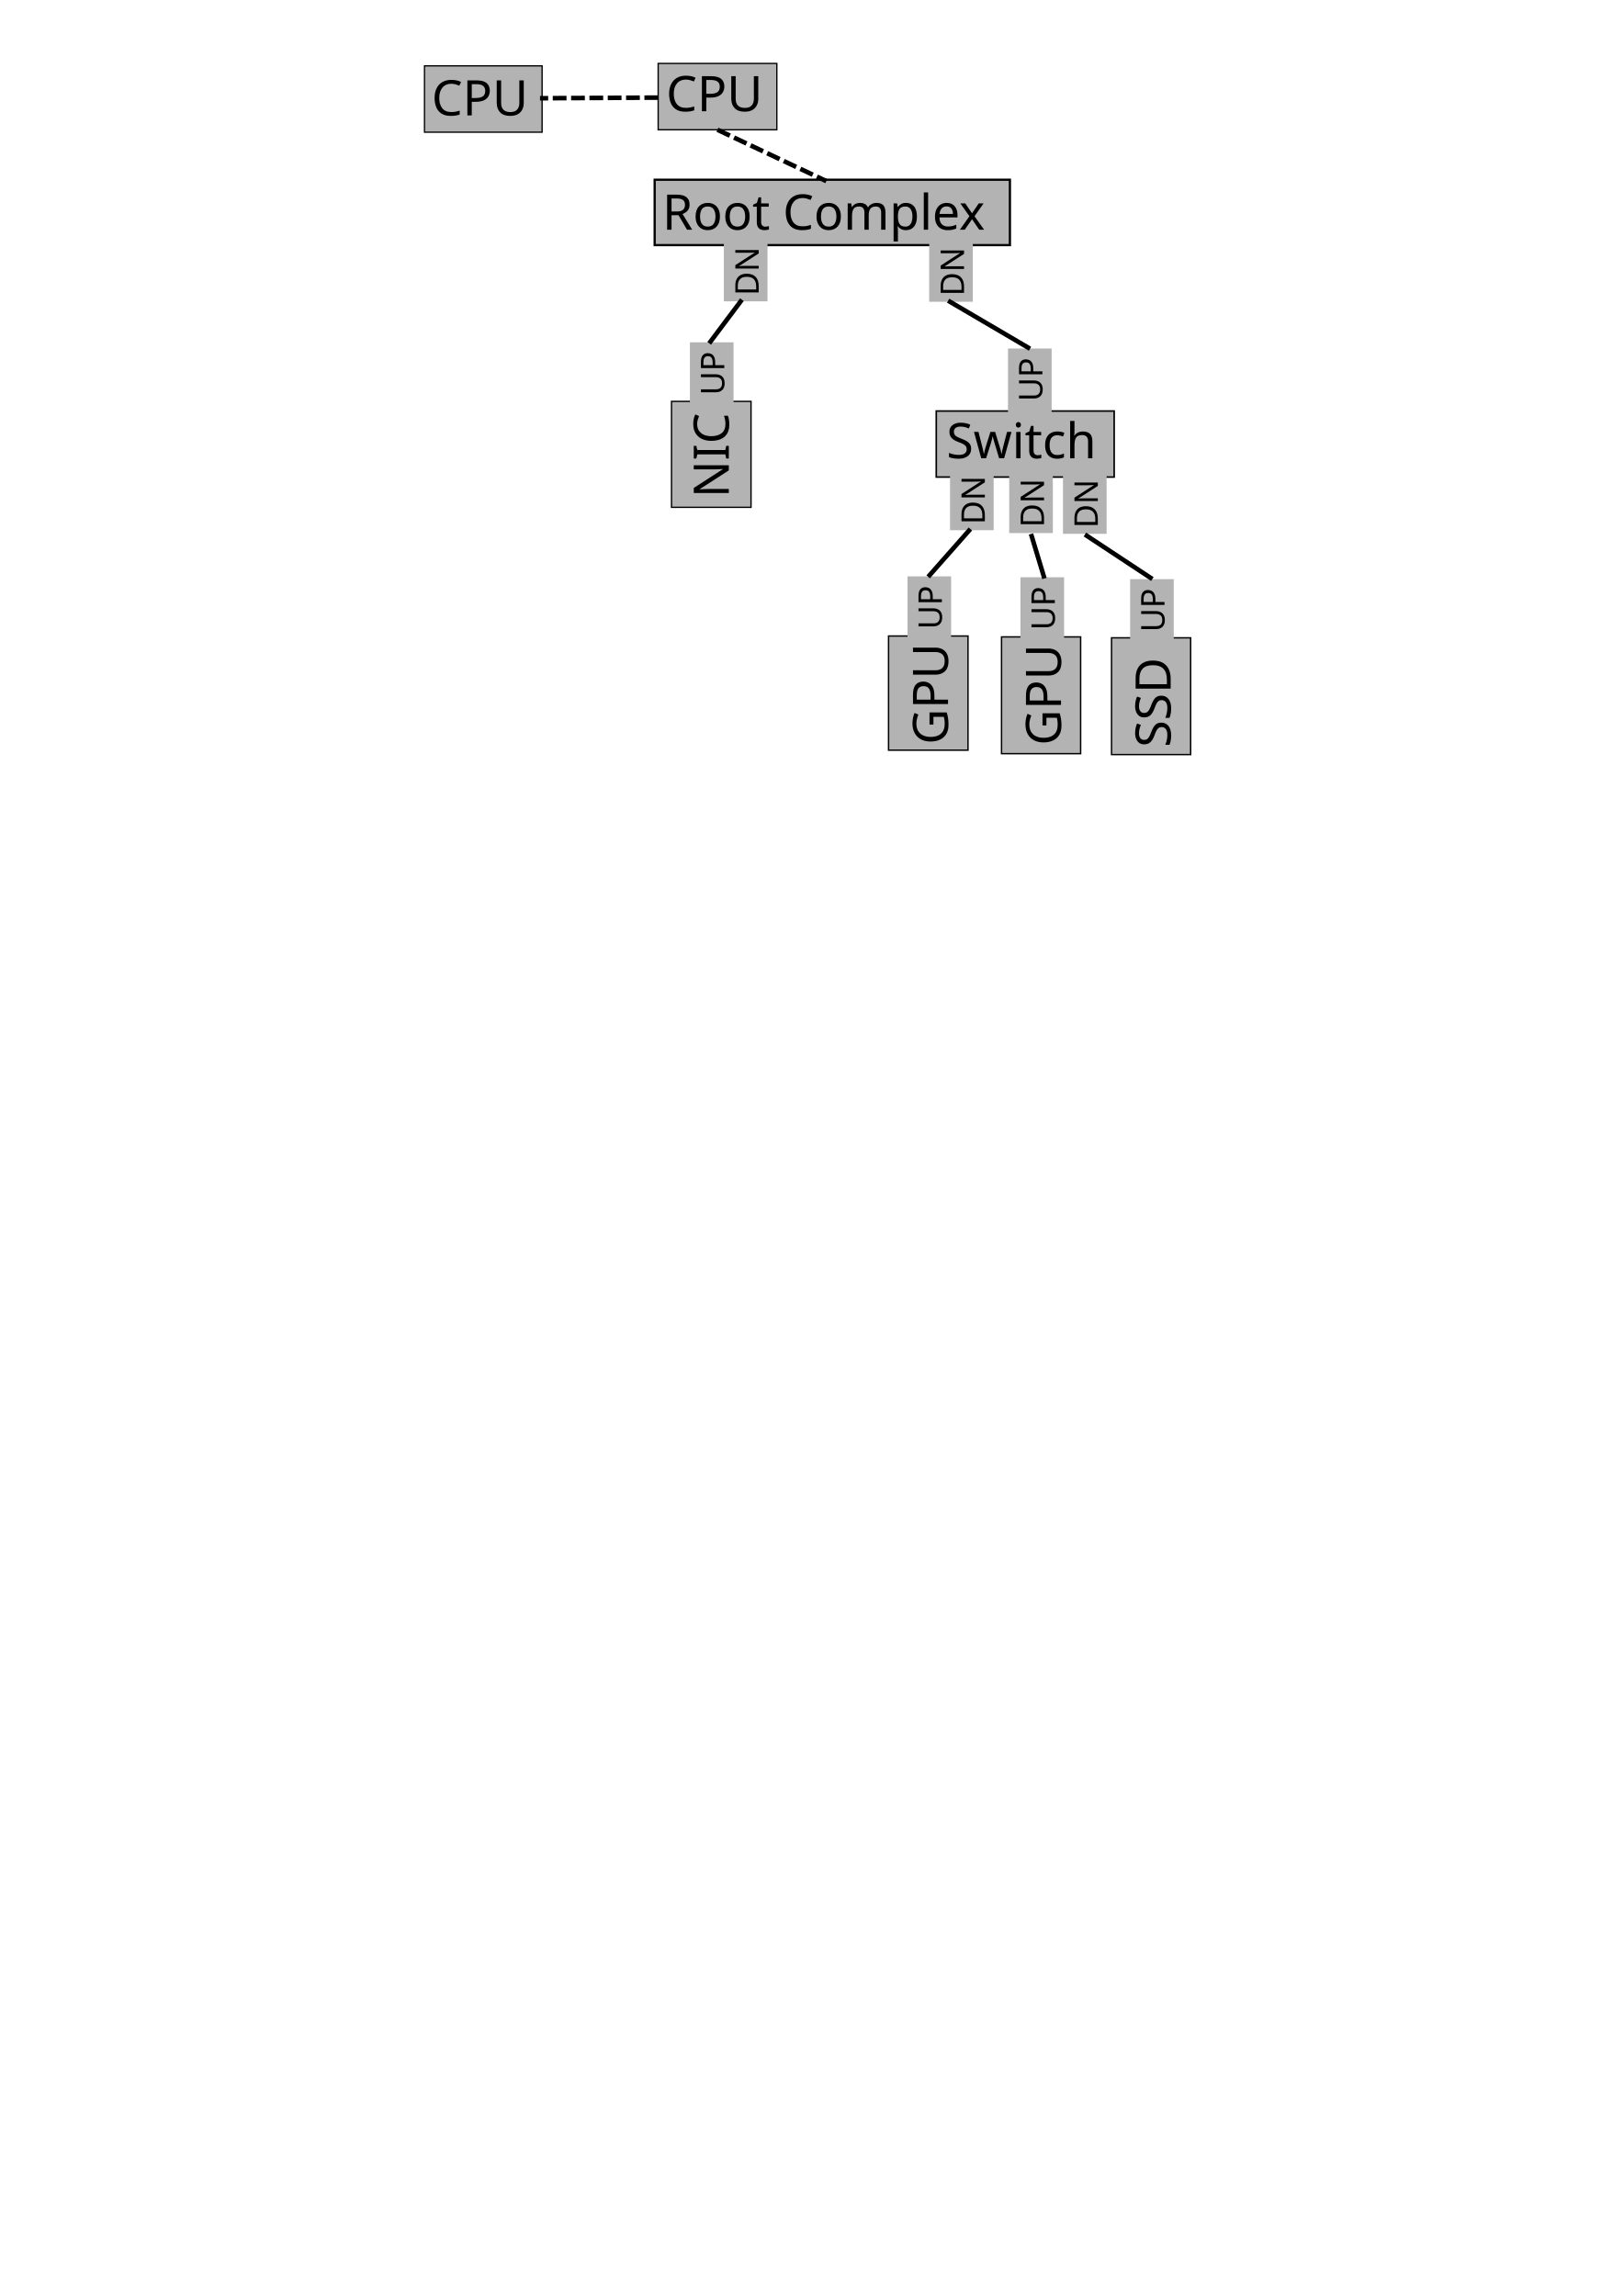
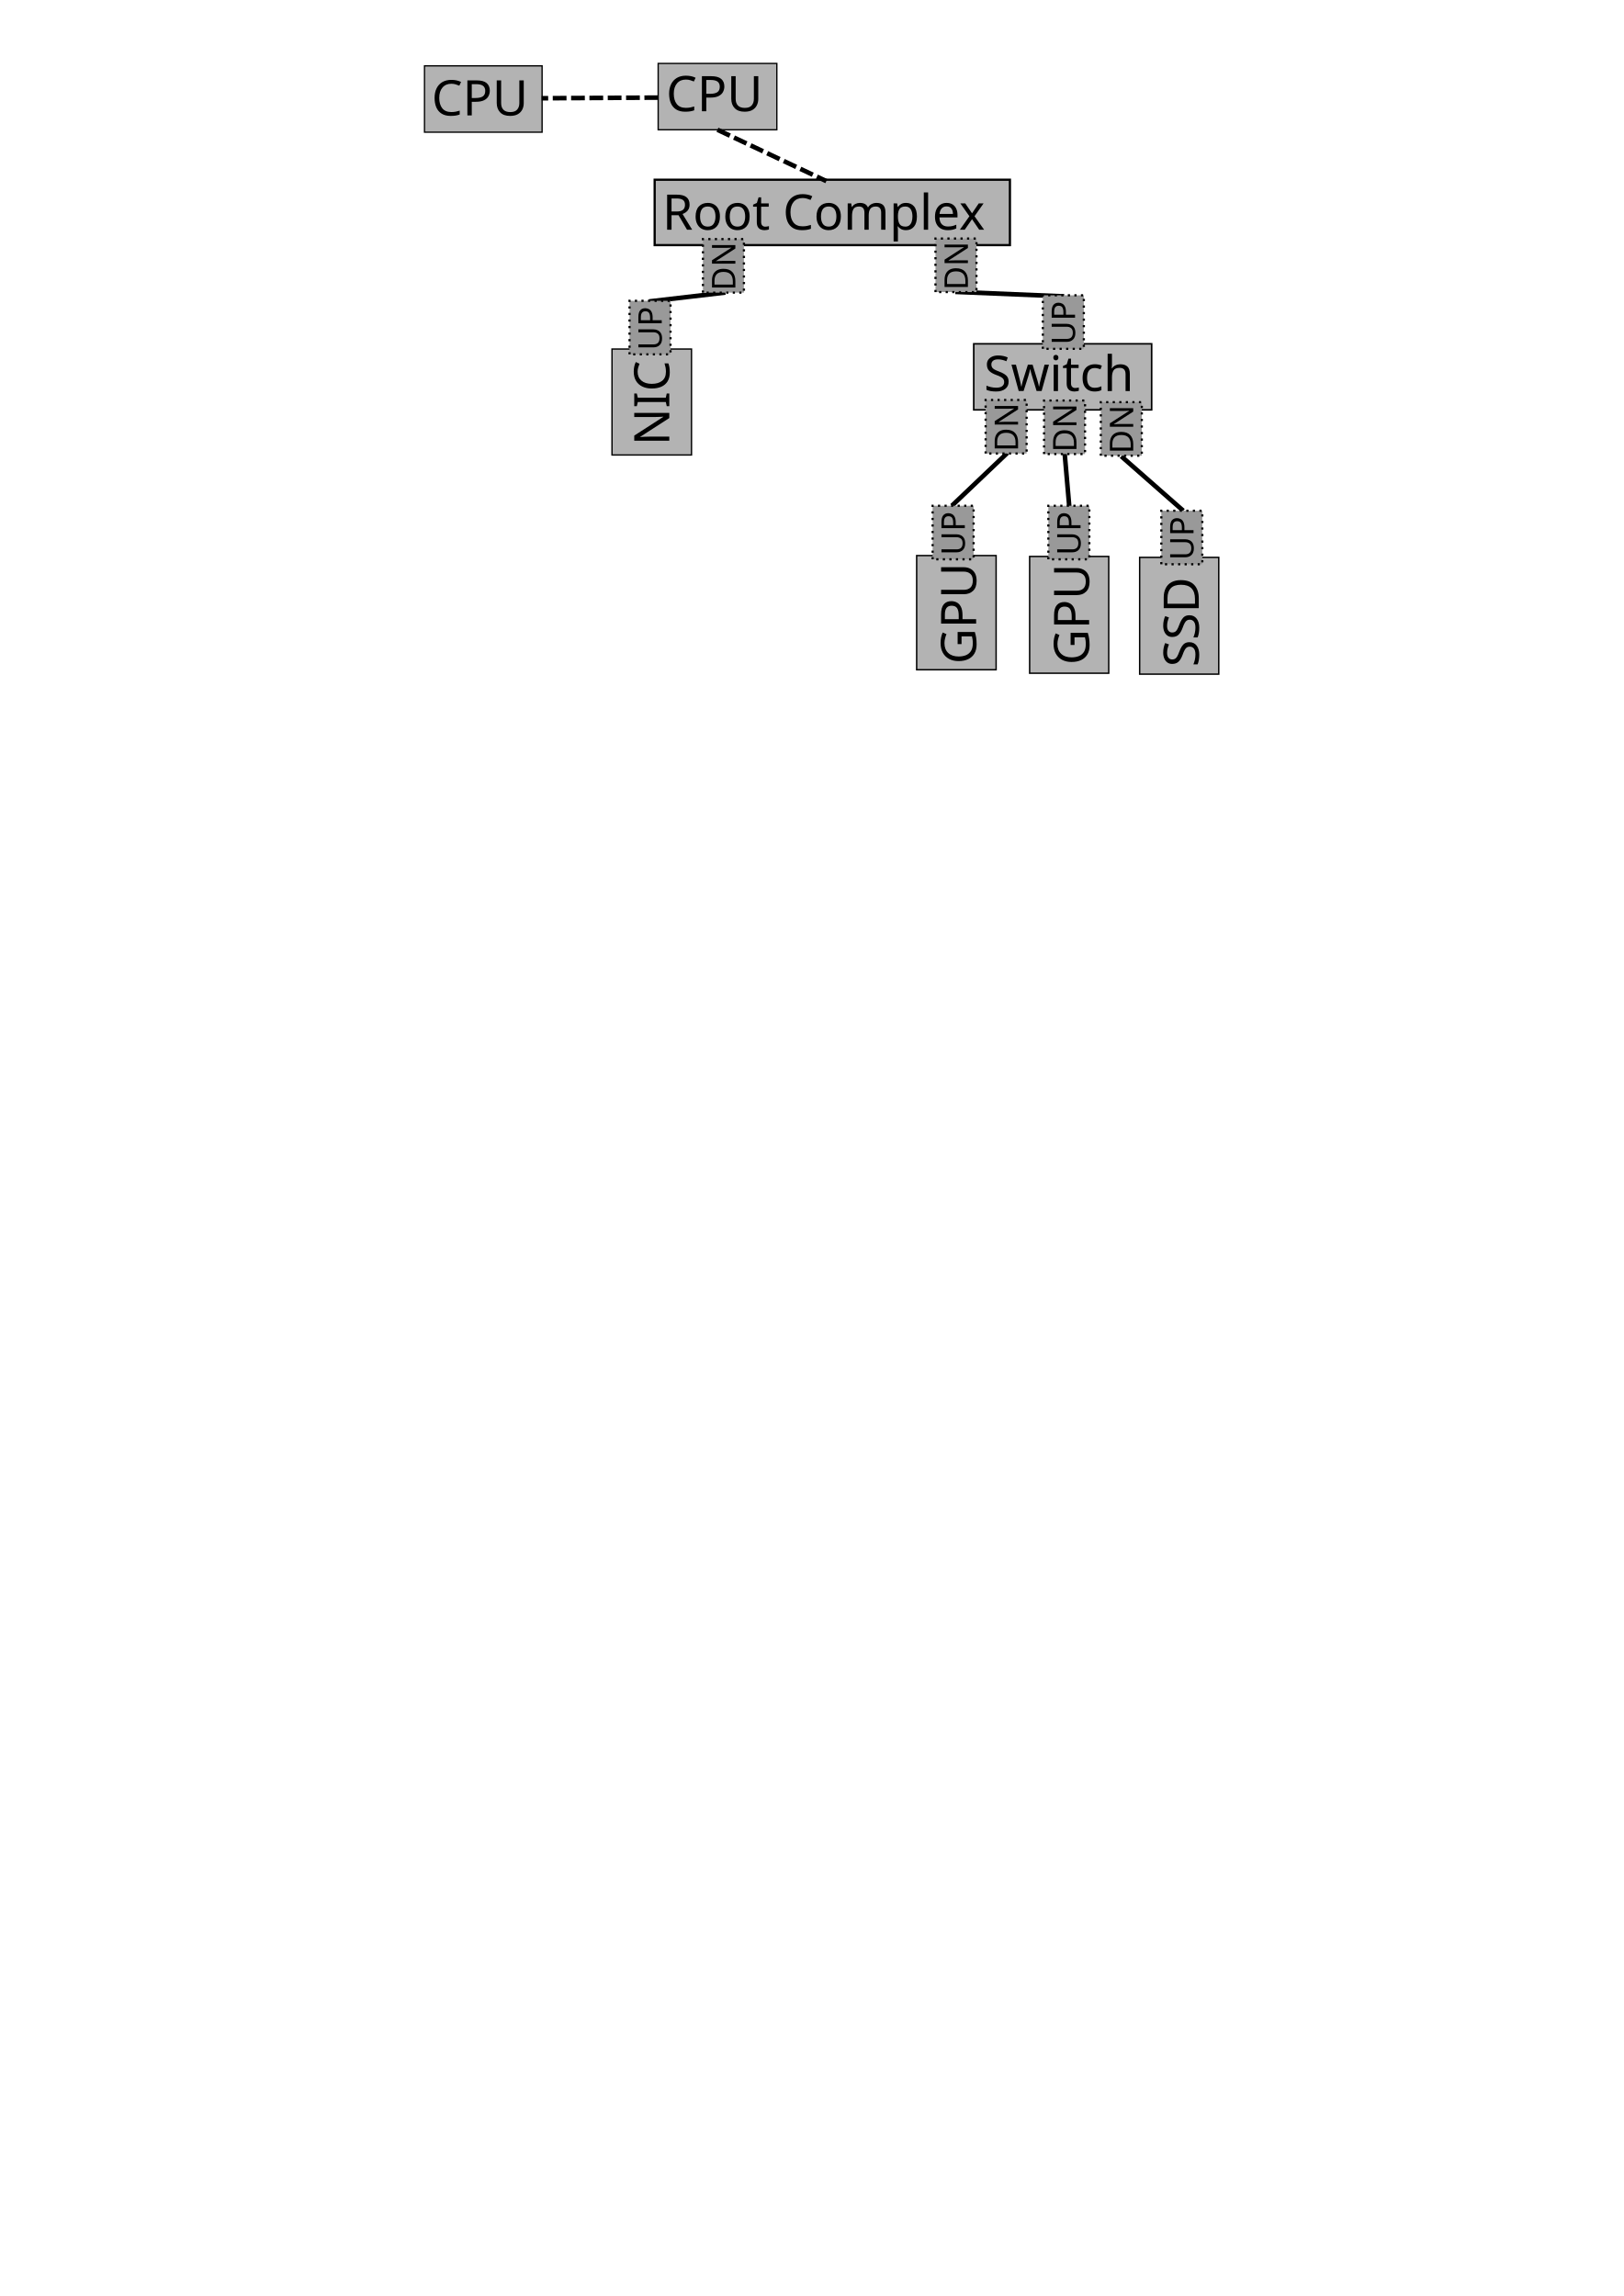
- <svg xmlns="http://www.w3.org/2000/svg" width="210mm" height="297mm" viewBox="0 0 744.094 1052.362" id="svg2" version="1.1">
+ <svg xmlns="http://www.w3.org/2000/svg" xmlns:xlink="http://www.w3.org/1999/xlink" width="210mm" height="297mm" viewBox="0 0 744.094 1052.362" id="svg2" version="1.1">
  <defs id="defs4" />
  <g id="layer1">
    <rect style="fill:#b3b3b3;fill-rule:evenodd;stroke:#000000;stroke-width:1.024px;stroke-linecap:butt;stroke-linejoin:miter;stroke-opacity:1" id="rect3357" width="162.804" height="29.976" x="300.012" y="82.374" />
-     <rect style="fill:#b3b3b3;fill-rule:evenodd;stroke:#000000;stroke-width:0.646px;stroke-linecap:butt;stroke-linejoin:miter;stroke-opacity:1" id="rect3357-3-6" width="36.249" height="53.522" x="509.388" y="292.341" />
+     <rect style="fill:#b3b3b3;fill-rule:evenodd;stroke:#000000;stroke-width:0.646px;stroke-linecap:butt;stroke-linejoin:miter;stroke-opacity:1" id="rect3357-3-6" width="36.249" height="53.522" x="522.267" y="255.471" />
    <rect style="fill:#b3b3b3;fill-rule:evenodd;stroke:#000000;stroke-width:0.596px;stroke-linecap:butt;stroke-linejoin:miter;stroke-opacity:1" id="rect3357-36" width="54.388" height="30.404" x="301.615" y="29.075" />
    <rect style="fill:#b3b3b3;fill-rule:evenodd;stroke:#000000;stroke-width:0.594px;stroke-linecap:butt;stroke-linejoin:miter;stroke-opacity:1" id="rect3357-36-7" width="53.886" height="30.406" x="194.538" y="30.184" />
  </g>
  <g id="layer2">
-     <text xml:space="preserve" style="font-style:normal;font-weight:normal;font-size:22.5px;line-height:125%;font-family:sans-serif;letter-spacing:0px;word-spacing:0px;fill:#000000;fill-opacity:1;stroke:none;stroke-width:1px;stroke-linecap:butt;stroke-linejoin:miter;stroke-opacity:1" x="-342.518" y="536.483" id="text3389" transform="matrix(0,-1,1,0,0,0)">
-       <tspan id="tspan3391" x="-342.518" y="536.483">SSD</tspan>
+     <text xml:space="preserve" style="font-style:normal;font-weight:normal;font-size:22.5px;line-height:125%;font-family:sans-serif;letter-spacing:0px;word-spacing:0px;fill:#000000;fill-opacity:1;stroke:none;stroke-width:1px;stroke-linecap:butt;stroke-linejoin:miter;stroke-opacity:1" x="-305.647" y="549.363" id="text3389" transform="matrix(0,-1,1,0,0,0)">
+       <tspan id="tspan3391" x="-305.647" y="549.363">SSD</tspan>
    </text>
-     <g id="g3466" transform="translate(-1.767767,35.60788)">
+     <g id="g3466" transform="translate(15.40483,4.798225)">
      <rect y="152.784" x="430.831" height="30.271" width="81.53" id="rect3357-3" style="fill:#b3b3b3;fill-rule:evenodd;stroke:#000000;stroke-width:0.729px;stroke-linecap:butt;stroke-linejoin:miter;stroke-opacity:1" />
      <text id="text3408" y="174.431" x="435.517" style="font-style:normal;font-weight:normal;font-size:22.5px;line-height:125%;font-family:sans-serif;letter-spacing:0px;word-spacing:0px;fill:#000000;fill-opacity:1;stroke:none;stroke-width:1px;stroke-linecap:butt;stroke-linejoin:miter;stroke-opacity:1" xml:space="preserve">
        <tspan y="174.431" x="435.517" id="tspan3410">Switch</tspan>
      </text>
    </g>
    <text xml:space="preserve" style="font-style:normal;font-weight:normal;font-size:22.5px;line-height:125%;font-family:sans-serif;letter-spacing:0px;word-spacing:0px;fill:#000000;fill-opacity:1;stroke:none;stroke-width:1px;stroke-linecap:butt;stroke-linejoin:miter;stroke-opacity:1" x="303.539" y="105.283" id="text3408-5">
      <tspan id="tspan3410-6" x="303.539" y="105.283">Root Complex</tspan>
    </text>
-     <g id="g3454" transform="matrix(0,-1,1,0,224.4209,370.6921)">
-       <rect y="201.4" x="232.377" height="20" width="28.586" id="rect3430" style="fill:#b3b3b3" />
-       <text id="text3436" y="217.362" x="235" style="font-style:normal;font-weight:normal;font-size:40px;line-height:125%;font-family:sans-serif;letter-spacing:0px;word-spacing:0px;fill:#000000;fill-opacity:1;stroke:none;stroke-width:1px;stroke-linecap:butt;stroke-linejoin:miter;stroke-opacity:1" xml:space="preserve">
-         <tspan style="font-size:15px" y="217.362" x="235" id="tspan3438">DN</tspan>
-       </text>
-     </g>
-     <g id="g3460" transform="matrix(0,-1,1,0,310.3295,353.9789)">
-       <rect y="151.605" x="164.242" height="20" width="30" id="rect3440" style="fill:#b3b3b3" />
-       <text id="text3432" y="167.362" x="170" style="font-style:normal;font-weight:normal;font-size:40px;line-height:125%;font-family:sans-serif;letter-spacing:0px;word-spacing:0px;fill:#000000;fill-opacity:1;stroke:none;stroke-width:1px;stroke-linecap:butt;stroke-linejoin:miter;stroke-opacity:1" xml:space="preserve">
-         <tspan style="font-size:15px" y="167.362" x="170" id="tspan3434">UP</tspan>
-       </text>
-     </g>
-     <g id="g3460-6" transform="matrix(0,-1,1,0,366.2914,459.6909)">
-       <rect y="151.605" x="164.242" height="20" width="30" id="rect3440-4" style="fill:#b3b3b3" />
-       <text id="text3432-0" y="167.362" x="170" style="font-style:normal;font-weight:normal;font-size:40px;line-height:125%;font-family:sans-serif;letter-spacing:0px;word-spacing:0px;fill:#000000;fill-opacity:1;stroke:none;stroke-width:1px;stroke-linecap:butt;stroke-linejoin:miter;stroke-opacity:1" xml:space="preserve">
-         <tspan style="font-size:15px" y="167.362" x="170" id="tspan3434-0">UP</tspan>
-       </text>
-     </g>
-     <rect style="fill:#b3b3b3;fill-rule:evenodd;stroke:#000000;stroke-width:0.646px;stroke-linecap:butt;stroke-linejoin:miter;stroke-opacity:1" id="rect3357-3-6-4" width="36.249" height="53.522" x="458.971" y="291.919" />
-     <text xml:space="preserve" style="font-style:normal;font-weight:normal;font-size:22.5px;line-height:125%;font-family:sans-serif;letter-spacing:0px;word-spacing:0px;fill:#000000;fill-opacity:1;stroke:none;stroke-width:1px;stroke-linecap:butt;stroke-linejoin:miter;stroke-opacity:1" x="-341.656" y="486.227" id="text3389-6" transform="matrix(0,-1,1,0,0,0)">
-       <tspan id="tspan3391-2" x="-341.656" y="486.227">GPU</tspan>
+     <rect style="fill:#b3b3b3;fill-rule:evenodd;stroke:#000000;stroke-width:0.646px;stroke-linecap:butt;stroke-linejoin:miter;stroke-opacity:1" id="rect3357-3-6-4" width="36.249" height="53.522" x="471.851" y="255.048" />
+     <text xml:space="preserve" style="font-style:normal;font-weight:normal;font-size:22.5px;line-height:125%;font-family:sans-serif;letter-spacing:0px;word-spacing:0px;fill:#000000;fill-opacity:1;stroke:none;stroke-width:1px;stroke-linecap:butt;stroke-linejoin:miter;stroke-opacity:1" x="-304.785" y="499.107" id="text3389-6" transform="matrix(0,-1,1,0,0,0)">
+       <tspan id="tspan3391-2" x="-304.785" y="499.107">GPU</tspan>
    </text>
-     <g id="g3460-6-6" transform="matrix(0,-1,1,0,316.0351,458.8292)">
-       <rect y="151.605" x="164.242" height="20" width="30" id="rect3440-4-7" style="fill:#b3b3b3" />
-       <text id="text3432-0-5" y="167.362" x="170" style="font-style:normal;font-weight:normal;font-size:40px;line-height:125%;font-family:sans-serif;letter-spacing:0px;word-spacing:0px;fill:#000000;fill-opacity:1;stroke:none;stroke-width:1px;stroke-linecap:butt;stroke-linejoin:miter;stroke-opacity:1" xml:space="preserve">
-         <tspan style="font-size:15px" y="167.362" x="170" id="tspan3434-0-6">UP</tspan>
-       </text>
-     </g>
-     <rect style="fill:#b3b3b3;fill-rule:evenodd;stroke:#000000;stroke-width:0.64px;stroke-linecap:butt;stroke-linejoin:miter;stroke-opacity:1" id="rect3357-3-6-4-9" width="36.414" height="52.331" x="407.197" y="291.511" />
-     <text xml:space="preserve" style="font-style:normal;font-weight:normal;font-size:22.5px;line-height:125%;font-family:sans-serif;letter-spacing:0px;word-spacing:0px;fill:#000000;fill-opacity:1;stroke:none;stroke-width:1px;stroke-linecap:butt;stroke-linejoin:miter;stroke-opacity:1" x="-341.251" y="434.456" id="text3389-6-8" transform="matrix(0,-1,1,0,0,0)">
-       <tspan id="tspan3391-2-7" x="-341.251" y="434.456">GPU</tspan>
+     <rect style="fill:#b3b3b3;fill-rule:evenodd;stroke:#000000;stroke-width:0.64px;stroke-linecap:butt;stroke-linejoin:miter;stroke-opacity:1" id="rect3357-3-6-4-9" width="36.414" height="52.331" x="420.076" y="254.64" />
+     <text xml:space="preserve" style="font-style:normal;font-weight:normal;font-size:22.5px;line-height:125%;font-family:sans-serif;letter-spacing:0px;word-spacing:0px;fill:#000000;fill-opacity:1;stroke:none;stroke-width:1px;stroke-linecap:butt;stroke-linejoin:miter;stroke-opacity:1" x="-304.381" y="447.335" id="text3389-6-8" transform="matrix(0,-1,1,0,0,0)">
+       <tspan id="tspan3391-2-7" x="-304.381" y="447.335">GPU</tspan>
    </text>
-     <g id="g3460-6-6-2" transform="matrix(0,-1,1,0,264.2635,458.4244)">
-       <rect y="151.605" x="164.242" height="20" width="30" id="rect3440-4-7-8" style="fill:#b3b3b3" />
-       <text id="text3432-0-5-2" y="167.362" x="170" style="font-style:normal;font-weight:normal;font-size:40px;line-height:125%;font-family:sans-serif;letter-spacing:0px;word-spacing:0px;fill:#000000;fill-opacity:1;stroke:none;stroke-width:1px;stroke-linecap:butt;stroke-linejoin:miter;stroke-opacity:1" xml:space="preserve">
-         <tspan style="font-size:15px" y="167.362" x="170" id="tspan3434-0-6-9">UP</tspan>
-       </text>
-     </g>
-     <rect style="fill:#b3b3b3;fill-rule:evenodd;stroke:#000000;stroke-width:0.617px;stroke-linecap:butt;stroke-linejoin:miter;stroke-opacity:1" id="rect3357-3-6-4-9-9" width="36.438" height="48.566" x="307.734" y="183.967" />
-     <text xml:space="preserve" style="font-style:normal;font-weight:normal;font-size:22.5px;line-height:125%;font-family:sans-serif;letter-spacing:0px;word-spacing:0px;fill:#000000;fill-opacity:1;stroke:none;stroke-width:1px;stroke-linecap:butt;stroke-linejoin:miter;stroke-opacity:1" x="-228.164" y="333.994" id="text3389-6-8-6" transform="matrix(0,-1,1,0,0,0)">
-       <tspan id="tspan3391-2-7-0" x="-228.164" y="333.994">NIC</tspan>
+     <rect style="fill:#b3b3b3;fill-rule:evenodd;stroke:#000000;stroke-width:0.617px;stroke-linecap:butt;stroke-linejoin:miter;stroke-opacity:1" id="rect3357-3-6-4-9-9" width="36.438" height="48.566" x="280.459" y="159.976" />
+     <text xml:space="preserve" style="font-style:normal;font-weight:normal;font-size:22.5px;line-height:125%;font-family:sans-serif;letter-spacing:0px;word-spacing:0px;fill:#000000;fill-opacity:1;stroke:none;stroke-width:1px;stroke-linecap:butt;stroke-linejoin:miter;stroke-opacity:1" x="-204.172" y="306.719" id="text3389-6-8-6" transform="matrix(0,-1,1,0,0,0)">
+       <tspan id="tspan3391-2-7-0" x="-204.172" y="306.719">NIC</tspan>
    </text>
-     <g id="g3460-6-6-2-2" transform="matrix(0,-1,1,0,164.5591,351.1452)">
-       <rect y="151.605" x="164.242" height="20" width="30" id="rect3440-4-7-8-7" style="fill:#b3b3b3" />
-       <text id="text3432-0-5-2-6" y="167.362" x="170" style="font-style:normal;font-weight:normal;font-size:40px;line-height:125%;font-family:sans-serif;letter-spacing:0px;word-spacing:0px;fill:#000000;fill-opacity:1;stroke:none;stroke-width:1px;stroke-linecap:butt;stroke-linejoin:miter;stroke-opacity:1" xml:space="preserve">
-         <tspan style="font-size:15px" y="167.362" x="170" id="tspan3434-0-6-9-1">UP</tspan>
-       </text>
-     </g>
-     <g id="g3454-3" transform="matrix(0,-1,1,0,233.9666,475.3939)">
-       <rect y="201.4" x="232.377" height="20" width="28.586" id="rect3430-2" style="fill:#b3b3b3" />
-       <text id="text3436-1" y="217.362" x="235" style="font-style:normal;font-weight:normal;font-size:40px;line-height:125%;font-family:sans-serif;letter-spacing:0px;word-spacing:0px;fill:#000000;fill-opacity:1;stroke:none;stroke-width:1px;stroke-linecap:butt;stroke-linejoin:miter;stroke-opacity:1" xml:space="preserve">
-         <tspan style="font-size:15px" y="217.362" x="235" id="tspan3438-5">DN</tspan>
-       </text>
-     </g>
-     <g id="g3454-3-9" transform="matrix(0,-1,1,0,130.3244,370.4891)">
-       <rect y="201.4" x="232.377" height="20" width="28.586" id="rect3430-2-9" style="fill:#b3b3b3" />
-       <text id="text3436-1-1" y="217.362" x="235" style="font-style:normal;font-weight:normal;font-size:40px;line-height:125%;font-family:sans-serif;letter-spacing:0px;word-spacing:0px;fill:#000000;fill-opacity:1;stroke:none;stroke-width:1px;stroke-linecap:butt;stroke-linejoin:miter;stroke-opacity:1" xml:space="preserve">
-         <tspan style="font-size:15px" y="217.362" x="235" id="tspan3438-5-4">DN</tspan>
-       </text>
-     </g>
-     <g id="g3454-3-9-9" transform="matrix(0,-1,1,0,261.0833,476.701)">
-       <rect y="201.4" x="232.377" height="20" width="28.586" id="rect3430-2-9-1" style="fill:#b3b3b3" />
-       <text id="text3436-1-1-0" y="217.362" x="235" style="font-style:normal;font-weight:normal;font-size:40px;line-height:125%;font-family:sans-serif;letter-spacing:0px;word-spacing:0px;fill:#000000;fill-opacity:1;stroke:none;stroke-width:1px;stroke-linecap:butt;stroke-linejoin:miter;stroke-opacity:1" xml:space="preserve">
-         <tspan style="font-size:15px" y="217.362" x="235" id="tspan3438-5-4-7">DN</tspan>
-       </text>
-     </g>
-     <g id="g3454-3-9-9-5" transform="matrix(0,-1,1,0,285.7305,477.0538)">
-       <rect y="201.4" x="232.377" height="20" width="28.586" id="rect3430-2-9-1-8" style="fill:#b3b3b3" />
-       <text id="text3436-1-1-0-7" y="217.362" x="235" style="font-style:normal;font-weight:normal;font-size:40px;line-height:125%;font-family:sans-serif;letter-spacing:0px;word-spacing:0px;fill:#000000;fill-opacity:1;stroke:none;stroke-width:1px;stroke-linecap:butt;stroke-linejoin:miter;stroke-opacity:1" xml:space="preserve">
-         <tspan style="font-size:15px" y="217.362" x="235" id="tspan3438-5-4-7-0">DN</tspan>
-       </text>
-     </g>
-     <path style="fill:none;fill-rule:evenodd;stroke:#000000;stroke-width:2.1;stroke-linecap:butt;stroke-linejoin:miter;stroke-opacity:1;opacity:1;stroke-miterlimit:4;stroke-dasharray:none" d="m 340,137.362 -15,20" id="path3690" />
-     <path style="opacity:1;fill:none;fill-rule:evenodd;stroke:#000000;stroke-width:2.1;stroke-linecap:butt;stroke-linejoin:miter;stroke-miterlimit:4;stroke-dasharray:none;stroke-opacity:1" d="m 434.499,137.817 37.528,22.02" id="path3690-4" />
-     <path style="opacity:1;fill:none;fill-rule:evenodd;stroke:#000000;stroke-width:2.1;stroke-linecap:butt;stroke-linejoin:miter;stroke-miterlimit:4;stroke-dasharray:none;stroke-opacity:1" d="m 528.089,265.398 -30.91,-20.406" id="path3690-4-8" />
-     <path style="opacity:1;fill:none;fill-rule:evenodd;stroke:#000000;stroke-width:2.1;stroke-linecap:butt;stroke-linejoin:miter;stroke-miterlimit:4;stroke-dasharray:none;stroke-opacity:1" d="M 478.642,265.145 472.481,244.739" id="path3690-4-8-0" />
-     <path style="opacity:1;fill:none;fill-rule:evenodd;stroke:#000000;stroke-width:2.1;stroke-linecap:butt;stroke-linejoin:miter;stroke-miterlimit:4;stroke-dasharray:none;stroke-opacity:1" d="M 425.357,264.388 444.702,242.466" id="path3690-4-8-0-4" />
+     <path style="opacity:1;fill:none;fill-rule:evenodd;stroke:#000000;stroke-width:2.1;stroke-linecap:butt;stroke-linejoin:miter;stroke-miterlimit:4;stroke-dasharray:none;stroke-opacity:1" d="m 332.424,134.079 -34.951,4.09" id="path3690" />
+     <path style="opacity:1;fill:none;fill-rule:evenodd;stroke:#000000;stroke-width:2.1;stroke-linecap:butt;stroke-linejoin:miter;stroke-miterlimit:4;stroke-dasharray:none;stroke-opacity:1" d="m 437.782,133.776 49.902,2.07" id="path3690-4" />
+     <path style="opacity:1;fill:none;fill-rule:evenodd;stroke:#000000;stroke-width:2.1;stroke-linecap:butt;stroke-linejoin:miter;stroke-miterlimit:4;stroke-dasharray:none;stroke-opacity:1" d="M 542.231,234.083 513.846,209.131" id="path3690-4-8" />
+     <path style="opacity:1;fill:none;fill-rule:evenodd;stroke:#000000;stroke-width:2.1;stroke-linecap:butt;stroke-linejoin:miter;stroke-miterlimit:4;stroke-dasharray:none;stroke-opacity:1" d="m 490.006,232.063 -2.121,-24.447" id="path3690-4-8-0" />
+     <path style="opacity:1;fill:none;fill-rule:evenodd;stroke:#000000;stroke-width:2.1;stroke-linecap:butt;stroke-linejoin:miter;stroke-miterlimit:4;stroke-dasharray:none;stroke-opacity:1" d="m 436.216,231.81 25.406,-24.194" id="path3690-4-8-0-4" />
    <text xml:space="preserve" style="font-style:normal;font-weight:normal;font-size:22.5px;line-height:125%;font-family:sans-serif;letter-spacing:0px;word-spacing:0px;fill:#000000;fill-opacity:1;stroke:none;stroke-width:1px;stroke-linecap:butt;stroke-linejoin:miter;stroke-opacity:1" x="197.779" y="52.907" id="text3408-5-5">
      <tspan id="tspan3410-6-3" x="197.779" y="52.907">CPU</tspan>
    </text>
    <text xml:space="preserve" style="font-style:normal;font-weight:normal;font-size:22.5px;line-height:125%;font-family:sans-serif;letter-spacing:0px;word-spacing:0px;fill:#000000;fill-opacity:1;stroke:none;stroke-width:1px;stroke-linecap:butt;stroke-linejoin:miter;stroke-opacity:1" x="305.258" y="50.987" id="text3408-5-5-5">
      <tspan id="tspan3410-6-3-6" x="305.258" y="50.987">CPU</tspan>
    </text>
-     <path style="opacity:1;fill:none;fill-rule:evenodd;stroke:#000000;stroke-width:2.1;stroke-linecap:butt;stroke-linejoin:miter;stroke-miterlimit:4;stroke-dasharray:6.3, 2.1;stroke-dashoffset:0;stroke-opacity:1" d="m 301.613,44.73 -54.143,0.302" id="path3690-2" />
+     <path style="opacity:1;fill:none;fill-rule:evenodd;stroke:#000000;stroke-width:2.1;stroke-linecap:butt;stroke-linejoin:miter;stroke-miterlimit:4;stroke-dasharray:6.3, 2.1;stroke-dashoffset:0;stroke-opacity:1" d="m 301.613,44.73 -53.386,0.302" id="path3690-2" />
    <path style="opacity:1;fill:none;fill-rule:evenodd;stroke:#000000;stroke-width:2.1;stroke-linecap:butt;stroke-linejoin:miter;stroke-miterlimit:4;stroke-dasharray:6.3, 2.1;stroke-dashoffset:0;stroke-opacity:1" d="m 328.786,59.478 49.902,23.536" id="path3690-2-9" />
+     <g id="g6214" transform="matrix(0,-1,1,0,162.9012,235.3933)">
+       <rect y="125.594" x="72.98" height="18.788" width="24.546" id="rect6187" style="opacity:1;fill:#999999;stroke:#000000;stroke-width:1;stroke-miterlimit:4;stroke-dasharray:1, 2;stroke-dashoffset:0;stroke-opacity:1" />
+       <text id="text6189" y="140.35" x="74.841" style="font-style:normal;font-weight:normal;font-size:40px;line-height:125%;font-family:sans-serif;letter-spacing:0px;word-spacing:0px;fill:#000000;fill-opacity:1;stroke:none;stroke-width:1px;stroke-linecap:butt;stroke-linejoin:miter;stroke-opacity:1" xml:space="preserve">
+         <tspan style="font-size:15px" y="140.35" x="74.841" id="tspan6191">UP</tspan>
+       </text>
+     </g>
+     <g id="g6219" transform="matrix(0,-1,1,0,165.4773,206.1471)">
+       <rect y="156.655" x="72.019" height="18.788" width="24.546" id="rect6187-3" style="opacity:1;fill:#999999;stroke:#000000;stroke-width:1;stroke-miterlimit:4;stroke-dasharray:1, 2;stroke-dashoffset:0;stroke-opacity:1" />
+       <text id="text6189-6" y="171.517" x="72.91" style="font-style:normal;font-weight:normal;font-size:40px;line-height:125%;font-family:sans-serif;letter-spacing:0px;word-spacing:0px;fill:#000000;fill-opacity:1;stroke:none;stroke-width:1px;stroke-linecap:butt;stroke-linejoin:miter;stroke-opacity:1" xml:space="preserve">
+         <tspan style="font-size:15px" y="171.517" x="72.91" id="tspan6191-7">DN</tspan>
+       </text>
+     </g>
+     <use x="0" y="0" xlink:href="#g6214" id="use6224" transform="translate(189.4036,-2.525381)" width="100%" height="100%" />
+     <use x="0" y="0" xlink:href="#g6219" id="use6226" transform="translate(106.5711,-0.2525385)" width="100%" height="100%" />
+     <use x="0" y="0" xlink:href="#use6224" id="use6228" transform="translate(-50.50763,96.46957)" width="100%" height="100%" />
+     <use x="0" y="0" xlink:href="#g6214" id="use6230" transform="translate(243.6993,96.21703)" width="100%" height="100%" />
+     <use x="0" y="0" xlink:href="#use6230" id="use6232" transform="translate(-51.77032,-2.272845)" width="100%" height="100%" />
+     <use x="0" y="0" xlink:href="#g6219" id="use6234" transform="translate(129.5521,73.74114)" width="100%" height="100%" />
+     <use x="0" y="0" xlink:href="#g6219" id="use6236" transform="translate(156.3211,73.99367)" width="100%" height="100%" />
+     <use x="0" y="0" xlink:href="#use6236" id="use6238" transform="translate(26.01143,0.7576144)" width="100%" height="100%" />
  </g>
</svg>
